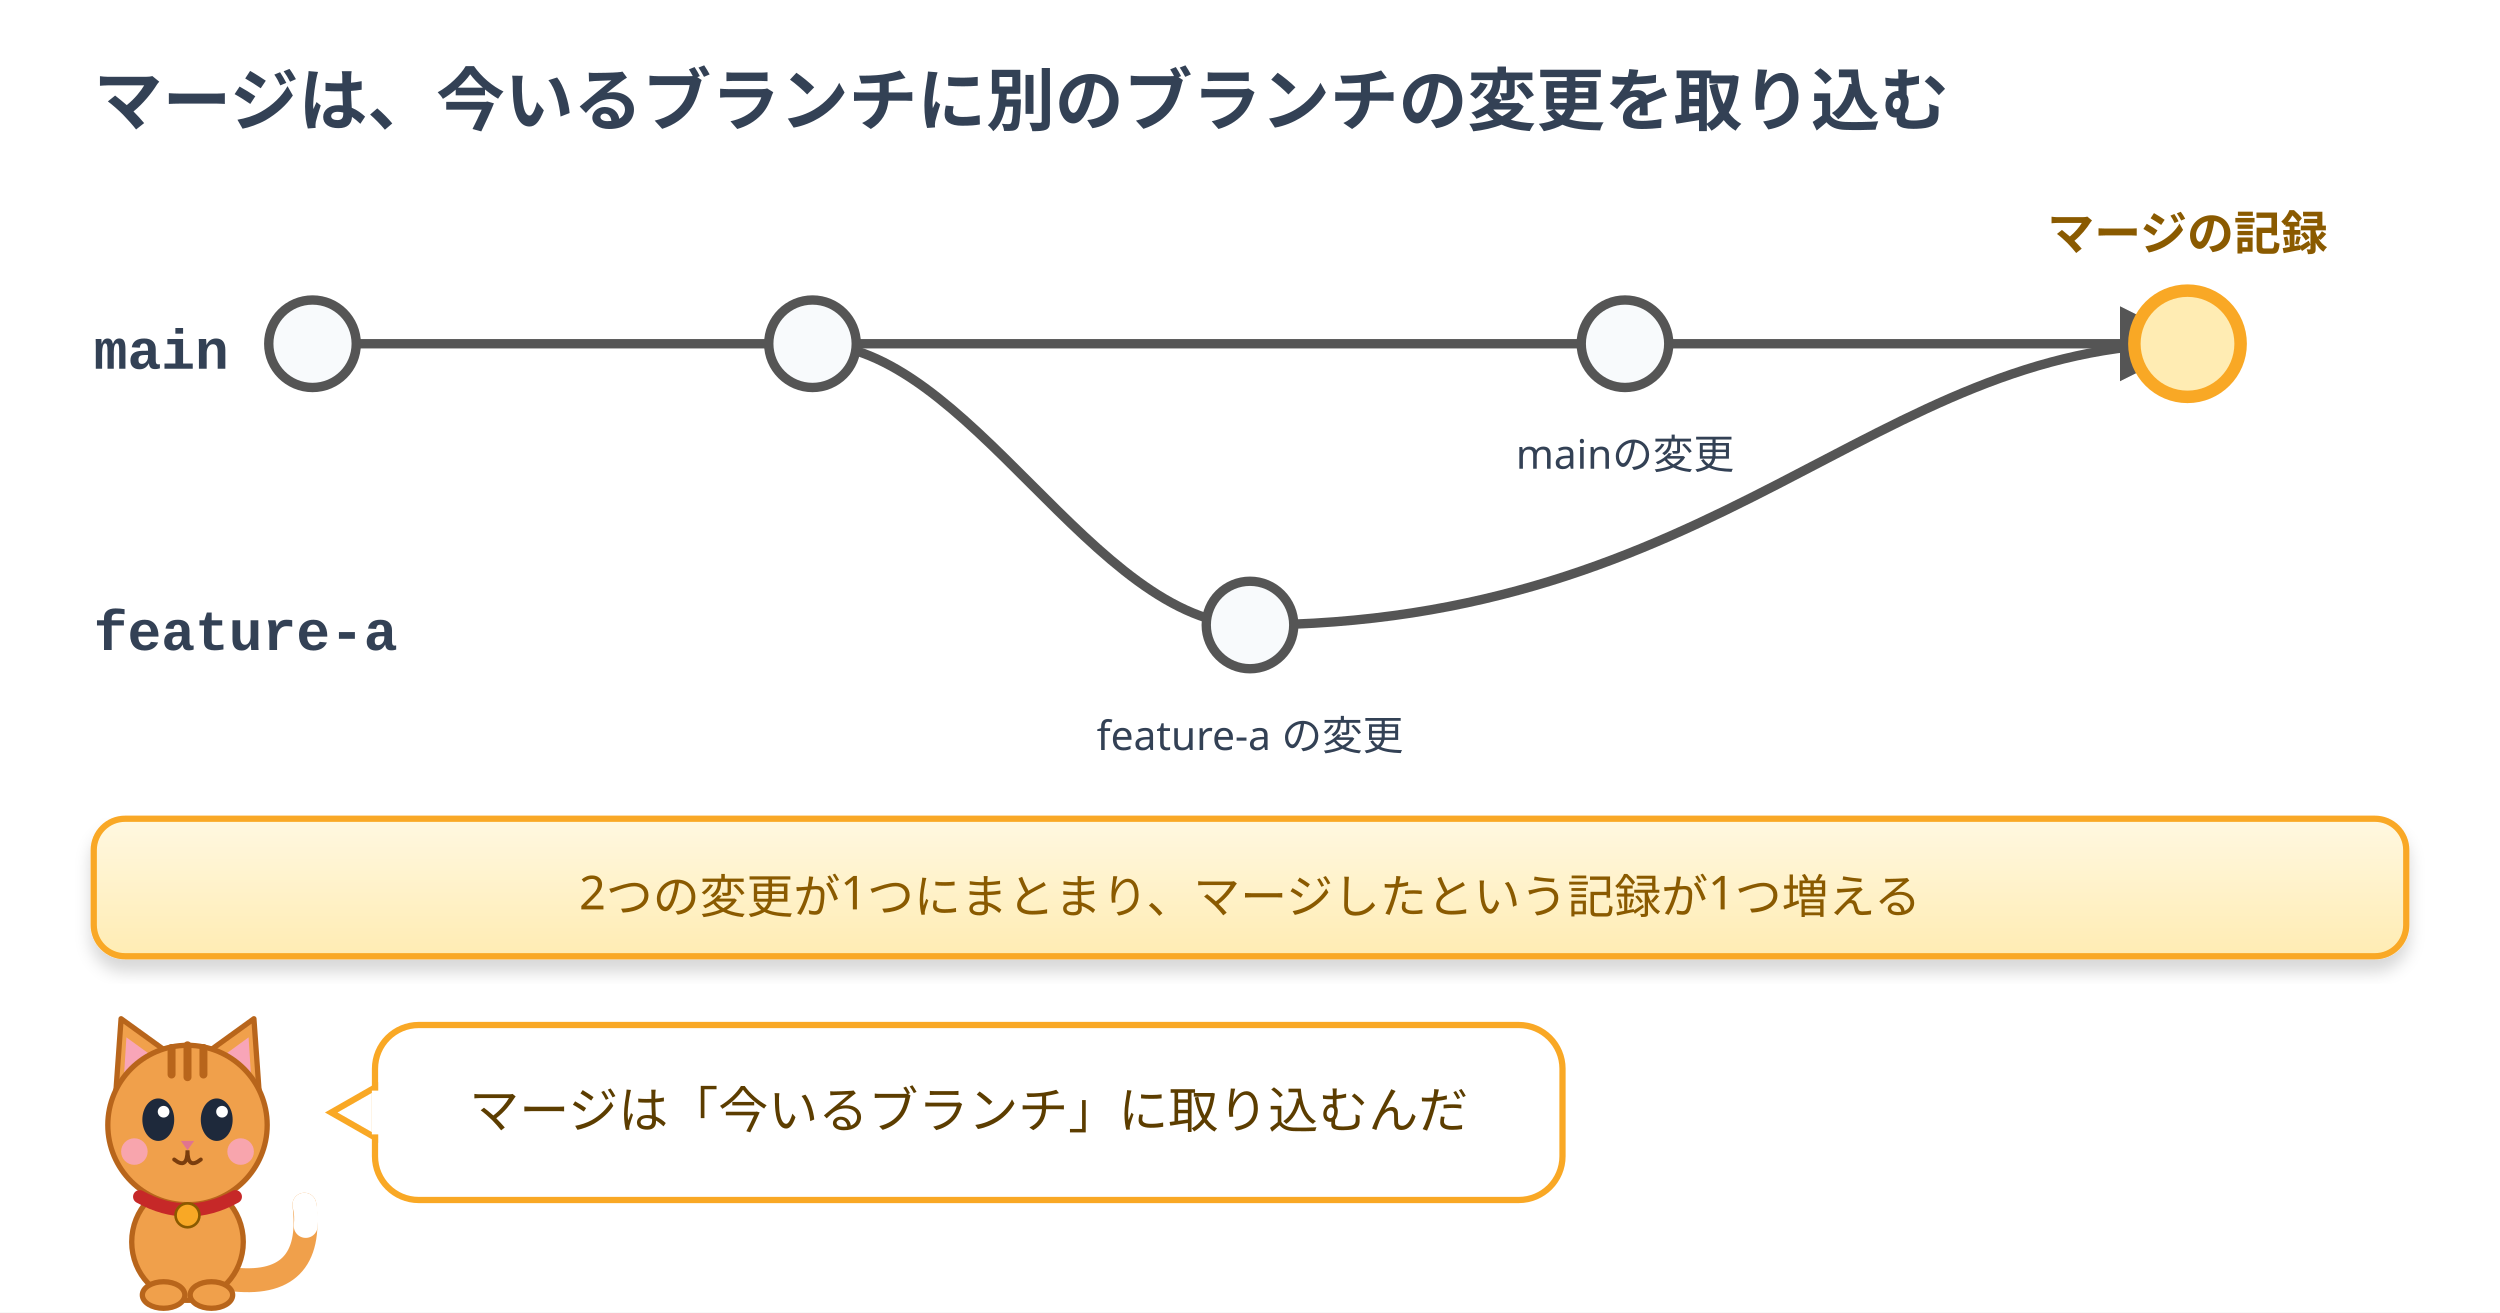
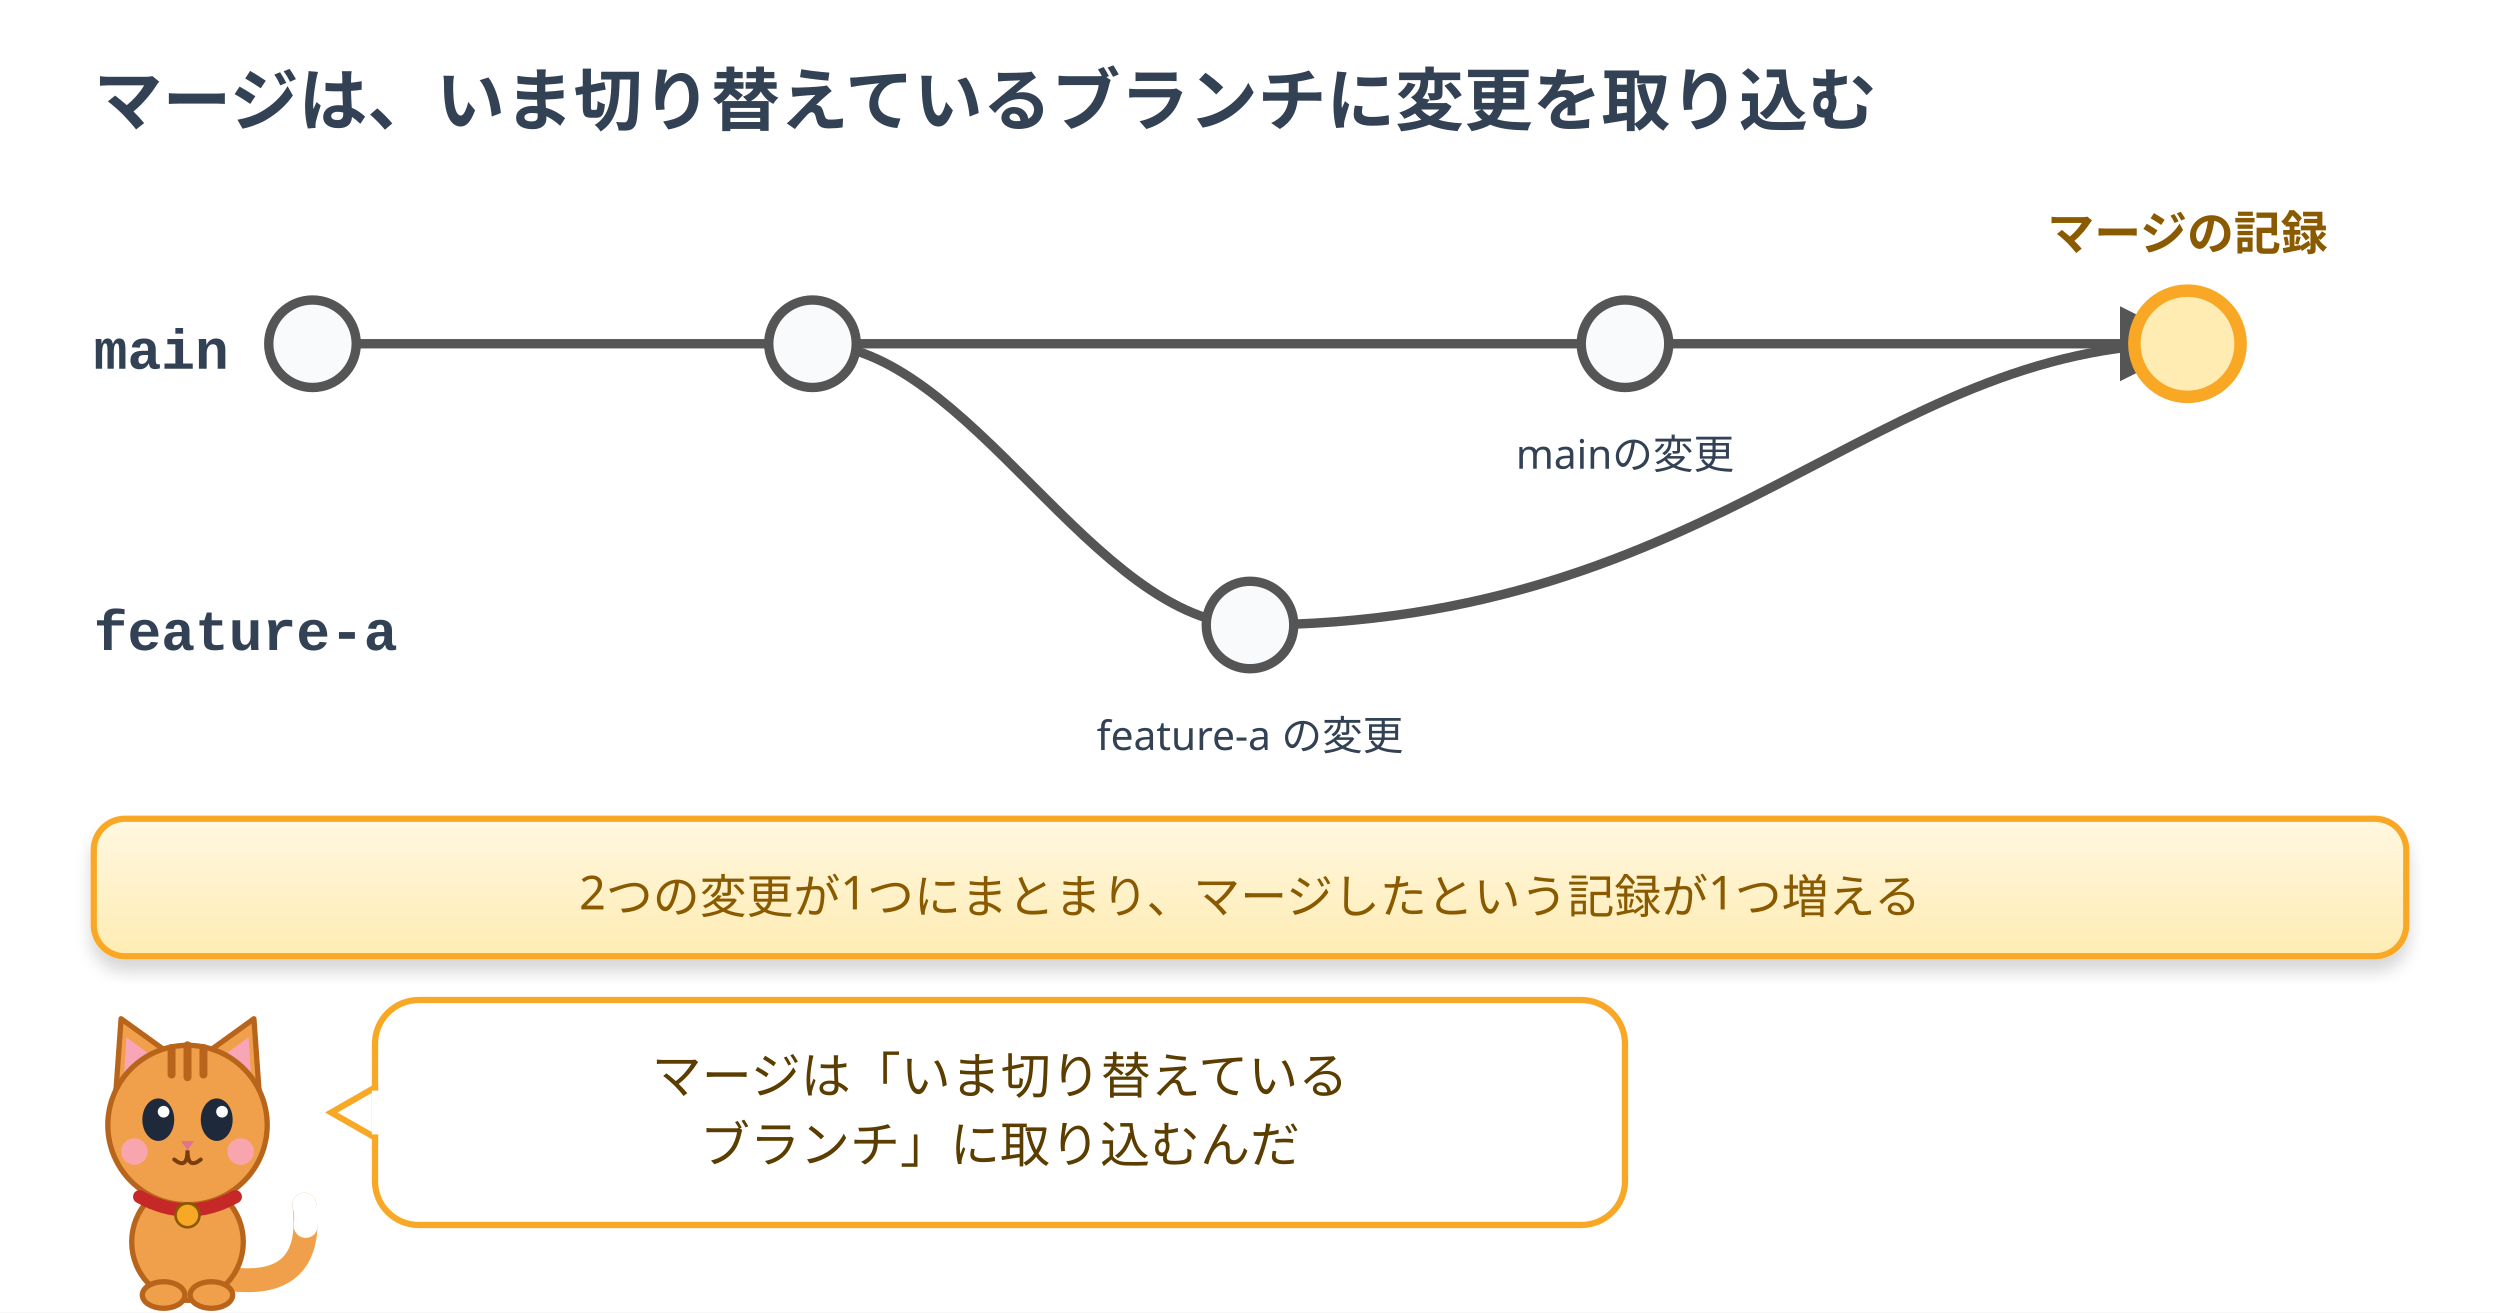
<svg xmlns="http://www.w3.org/2000/svg" viewBox="0 0 800 420" width="800" height="420" font-family="'Segoe UI','Yu Gothic UI','Meiryo',sans-serif" role="img">
  <defs>
    <filter id="sh" x="-10%" y="-10%" width="120%" height="130%">
      <feDropShadow dx="0" dy="4" stdDeviation="2.5" flood-color="#000" flood-opacity="0.16" />
    </filter>
    <linearGradient id="gGray" x1="0" y1="0" x2="0" y2="1">
      <stop offset="0" stop-color="#f8fafc" />
      <stop offset="1" stop-color="#e2e8f0" />
    </linearGradient>
    <linearGradient id="gYel" x1="0" y1="0" x2="0" y2="1">
      <stop offset="0" stop-color="#fff8e1" />
      <stop offset="1" stop-color="#ffecb3" />
    </linearGradient>
    <linearGradient id="gRed" x1="0" y1="0" x2="0" y2="1">
      <stop offset="0" stop-color="#ffebee" />
      <stop offset="1" stop-color="#ffd0d6" />
    </linearGradient>
    <marker id="ar" viewBox="0 0 10 10" refX="9" refY="5" markerWidth="8" markerHeight="8" orient="auto-start-reverse">
      <path d="M0 0L10 5L0 10z" fill="#555555" />
    </marker>
  </defs>
  <rect width="800" height="420" fill="#ffffff" />
-   <text x="30" y="40" font-size="22" fill="#334155" text-anchor="start" font-weight="700">マージは、今いるブランチに別のブランチの変更を取り込む</text>
+   <text x="30" y="40" font-size="22" fill="#334155" text-anchor="start" font-weight="700">マージは、いま切り替えているブランチに変更を取り込む</text>
  <text x="30" y="118" font-size="18" fill="#334155" text-anchor="start" font-weight="700" font-family="Consolas,'Courier New',monospace">main</text>
  <line x1="100" y1="110" x2="700" y2="110" stroke="#555555" stroke-width="3" />
  <path d="M260 110 C310 110 350 200 400 200" fill="none" stroke="#555555" stroke-width="3" />
  <path d="M400 200 C550 200 600 110 700 110" fill="none" stroke="#555555" stroke-width="3" marker-end="url(#ar)" />
  <circle cx="100" cy="110" r="14" fill="#f8fafc" stroke="#555555" stroke-width="3" />
  <circle cx="260" cy="110" r="14" fill="#f8fafc" stroke="#555555" stroke-width="3" />
  <circle cx="520" cy="110" r="14" fill="#f8fafc" stroke="#555555" stroke-width="3" />
  <circle cx="400" cy="200" r="14" fill="#f8fafc" stroke="#555555" stroke-width="3" />
  <circle cx="700" cy="110" r="17" fill="#ffecb3" stroke="#f9a825" stroke-width="4" />
  <text x="520" y="150" font-size="13" fill="#334155" text-anchor="middle">mainの変更</text>
  <text x="400" y="240" font-size="13" fill="#334155" text-anchor="middle">feature-a の変更</text>
  <text x="30" y="208" font-size="18" fill="#334155" text-anchor="start" font-weight="700" font-family="Consolas,'Courier New',monospace">feature-a</text>
  <text x="700" y="80" font-size="15" fill="#8a5a00" text-anchor="middle" font-weight="700">マージの記録</text>
  <rect x="30" y="262" width="740" height="44" rx="10" fill="url(#gYel)" stroke="#f9a825" stroke-width="2" filter="url(#sh)" />
  <text x="400" y="291" font-size="15" fill="#8a5a00" text-anchor="middle">2つの変更が1つにまとまり、マージしたという記録が1つ増える</text>
  <g transform="translate(60 360) scale(0.85)">
    <path d="M16 58 Q48 62 44 30" fill="none" stroke="#f0a04b" stroke-width="9" stroke-linecap="round" />
    <path d="M44.5 38 Q45 34 44 30" fill="none" stroke="#ffffff" stroke-width="9" stroke-linecap="round" />
    <ellipse cx="0" cy="44" rx="21" ry="22" fill="#f0a04b" stroke="#b8651b" stroke-width="2" />
    <ellipse cx="-9" cy="64" rx="8" ry="5" fill="#f0a04b" stroke="#b8651b" stroke-width="2" />
    <ellipse cx="9" cy="64" rx="8" ry="5" fill="#f0a04b" stroke="#b8651b" stroke-width="2" />
    <polygon points="-27,-12 -25,-40 -7,-27" fill="#f0a04b" stroke="#b8651b" stroke-width="2" stroke-linejoin="round" />
    <polygon points="27,-12 25,-40 7,-27" fill="#f0a04b" stroke="#b8651b" stroke-width="2" stroke-linejoin="round" />
    <polygon points="-24,-17 -23,-33 -12,-25" fill="#f8a5b8" />
    <polygon points="24,-17 23,-33 12,-25" fill="#f8a5b8" />
    <circle cx="0" cy="0" r="30" fill="#f0a04b" stroke="#b8651b" stroke-width="2" />
    <path d="M-6 -29 L-6 -19 M0 -30 L0 -18 M6 -29 L6 -19" stroke="#b8651b" stroke-width="3" stroke-linecap="round" />
    <ellipse cx="-11" cy="-2" rx="6" ry="8" fill="#1e293b" />
    <circle cx="-9" cy="-5" r="2.2" fill="#fff" />
    <ellipse cx="11" cy="-2" rx="6" ry="8" fill="#1e293b" />
    <circle cx="13" cy="-5" r="2.2" fill="#fff" />
    <circle cx="-20" cy="10" r="5" fill="#f8a5b8" opacity="0.9" />
    <circle cx="20" cy="10" r="5" fill="#f8a5b8" opacity="0.9" />
    <polygon points="-2.5,6 2.5,6 0,9.5" fill="#e0748f" />
    <path d="M-5 13 Q0 17 0 9.5 Q0 17 5 13" fill="none" stroke="#7a3d0d" stroke-width="1.5" stroke-linecap="round" />
    <path d="M-18 27 Q0 37 18 27" fill="none" stroke="#c62828" stroke-width="5" stroke-linecap="round" />
    <circle cx="0" cy="34" r="4.5" fill="#f9a825" stroke="#8a5a00" stroke-width="1" />
  </g>
-   <rect x="120" y="328" width="380" height="56" rx="14" fill="#ffffff" stroke="#f9a825" stroke-width="2" />
+   <rect x="120" y="320" width="400" height="72" rx="14" fill="#ffffff" stroke="#f9a825" stroke-width="2" />
  <polygon points="120,348.0 106,356.0 120,364.0" fill="#ffffff" stroke="#f9a825" stroke-width="2" />
  <rect x="119" y="349.0" width="3" height="14" fill="#ffffff" />
-   <text x="310.0" y="361.0" font-size="16" fill="#5c3d00" text-anchor="middle">マージは「今いるブランチ」に取り込むんだ</text>
+   <text x="320.0" y="350.0" font-size="16" fill="#5c3d00" text-anchor="middle">マージは「いま切り替えている</text>
+   <text x="320.0" y="372.0" font-size="16" fill="#5c3d00" text-anchor="middle">ブランチ」に取り込むんだ</text>
</svg>
